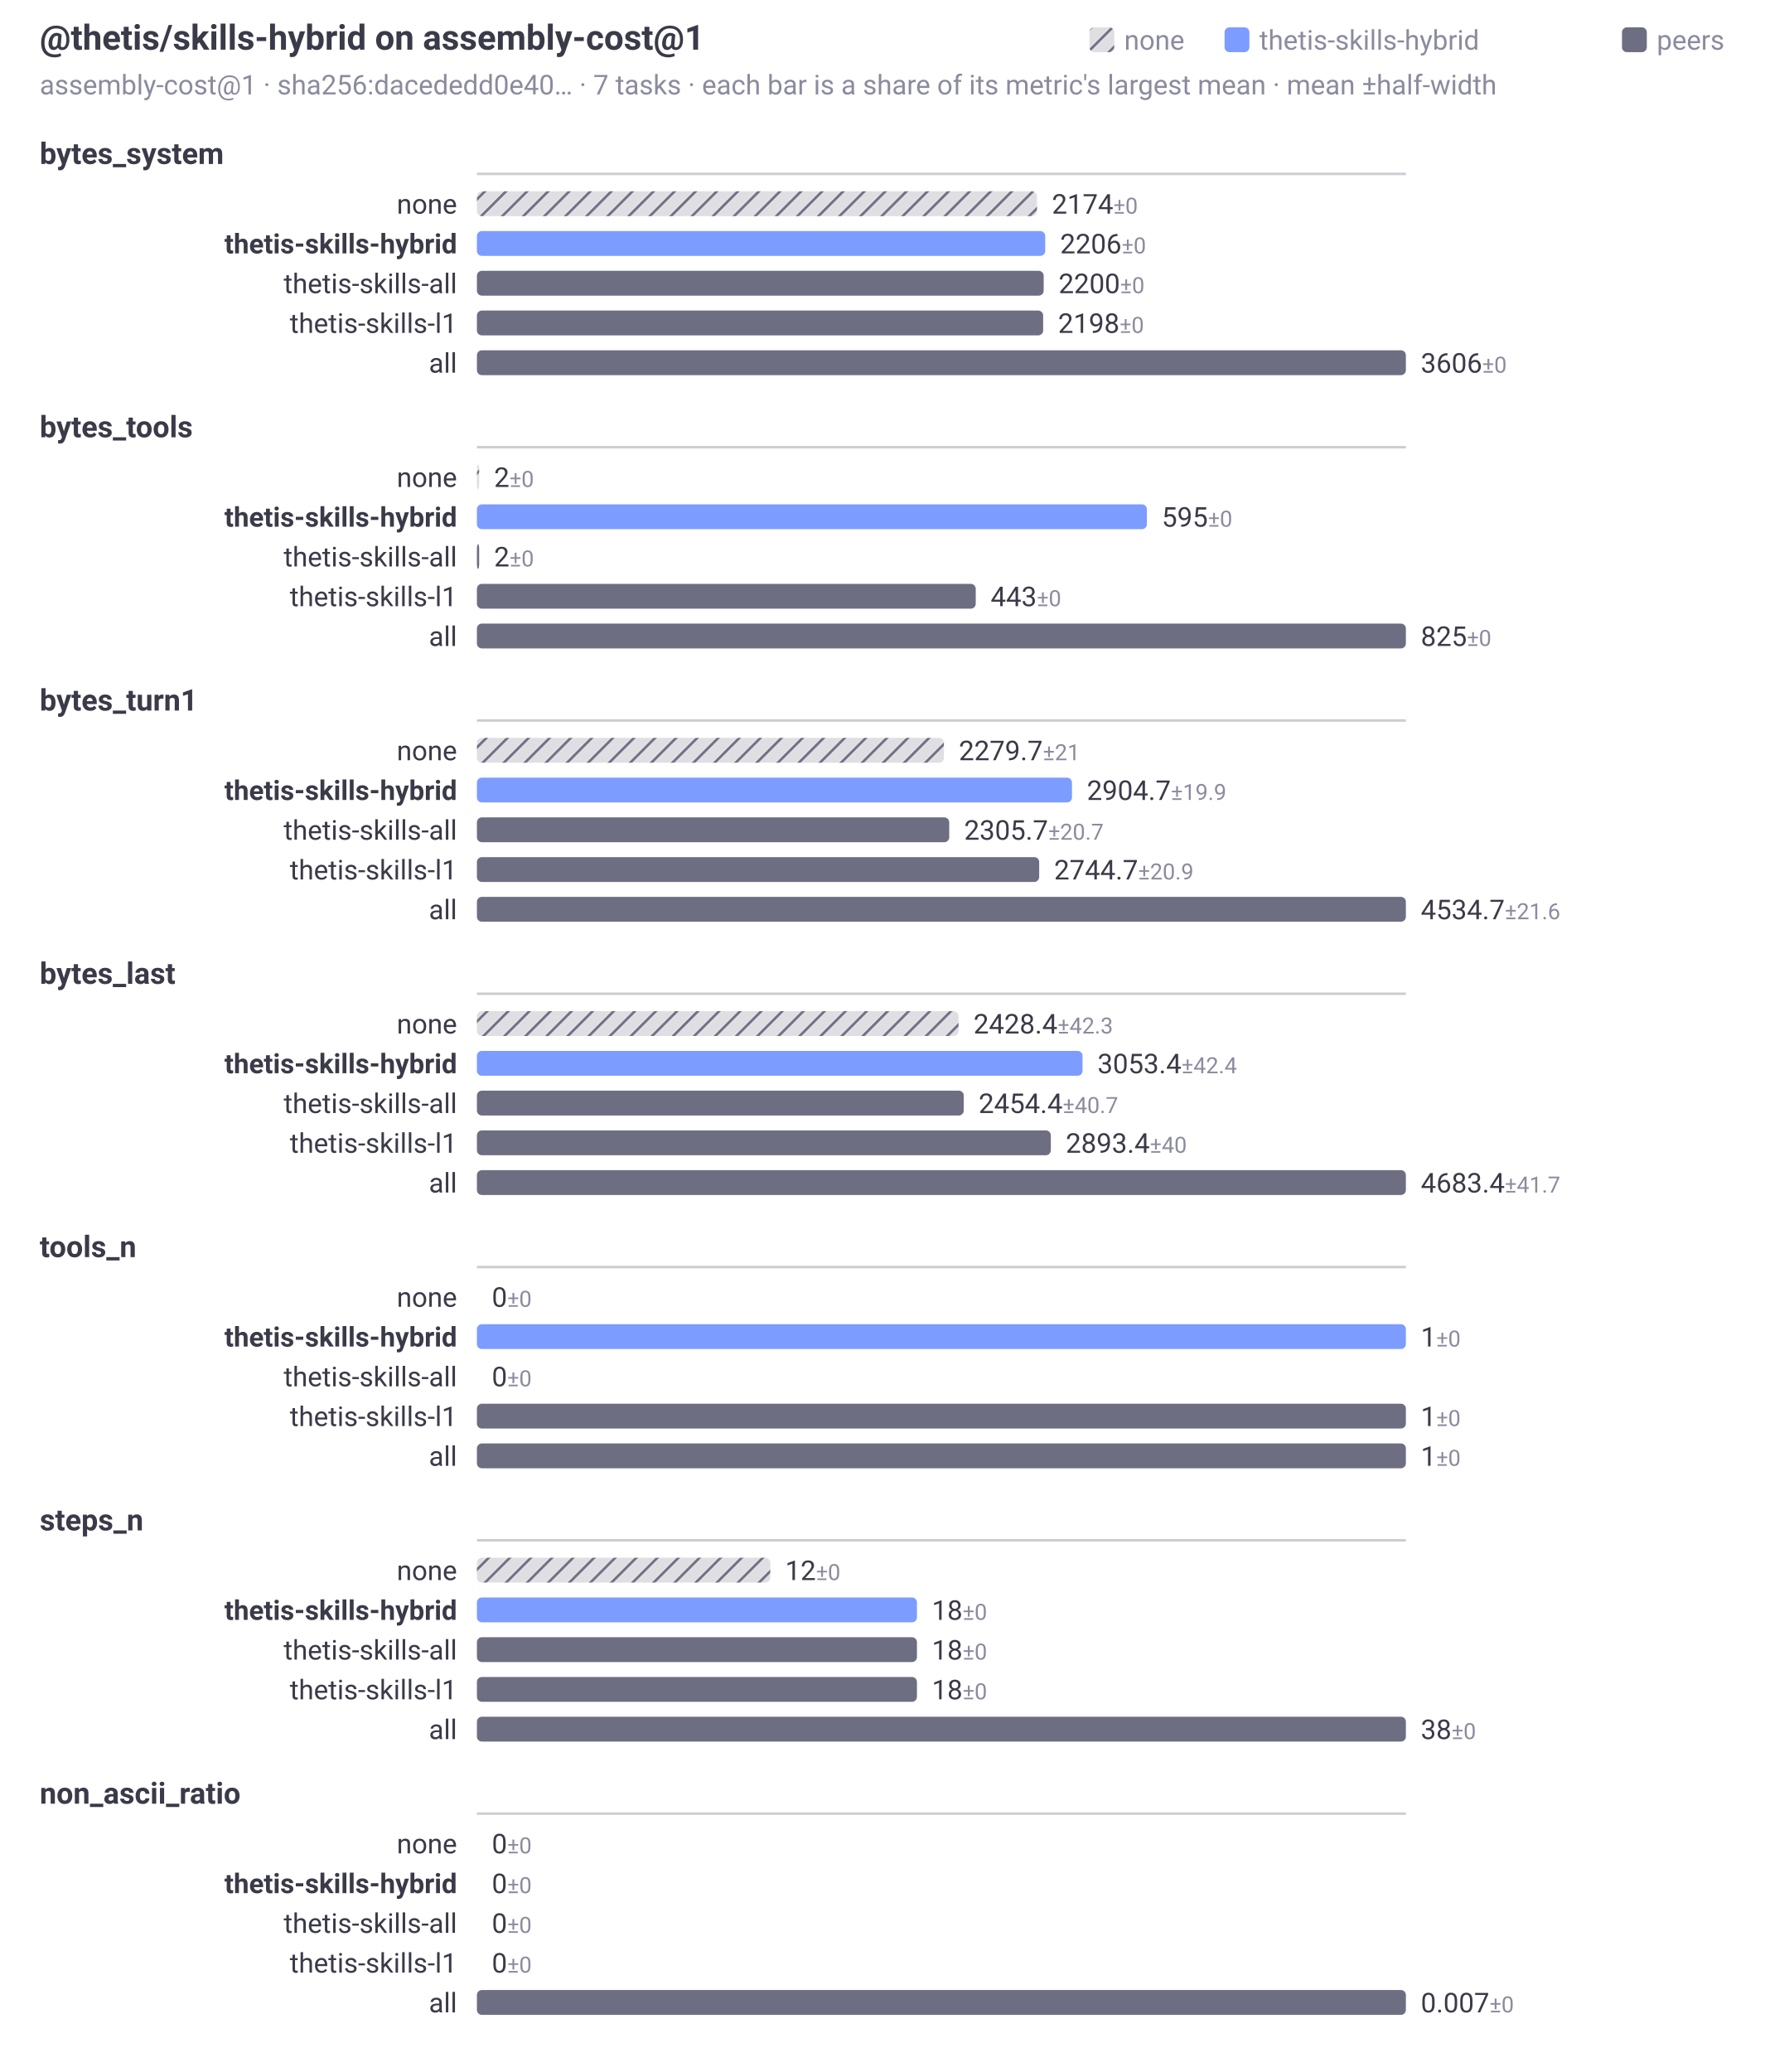
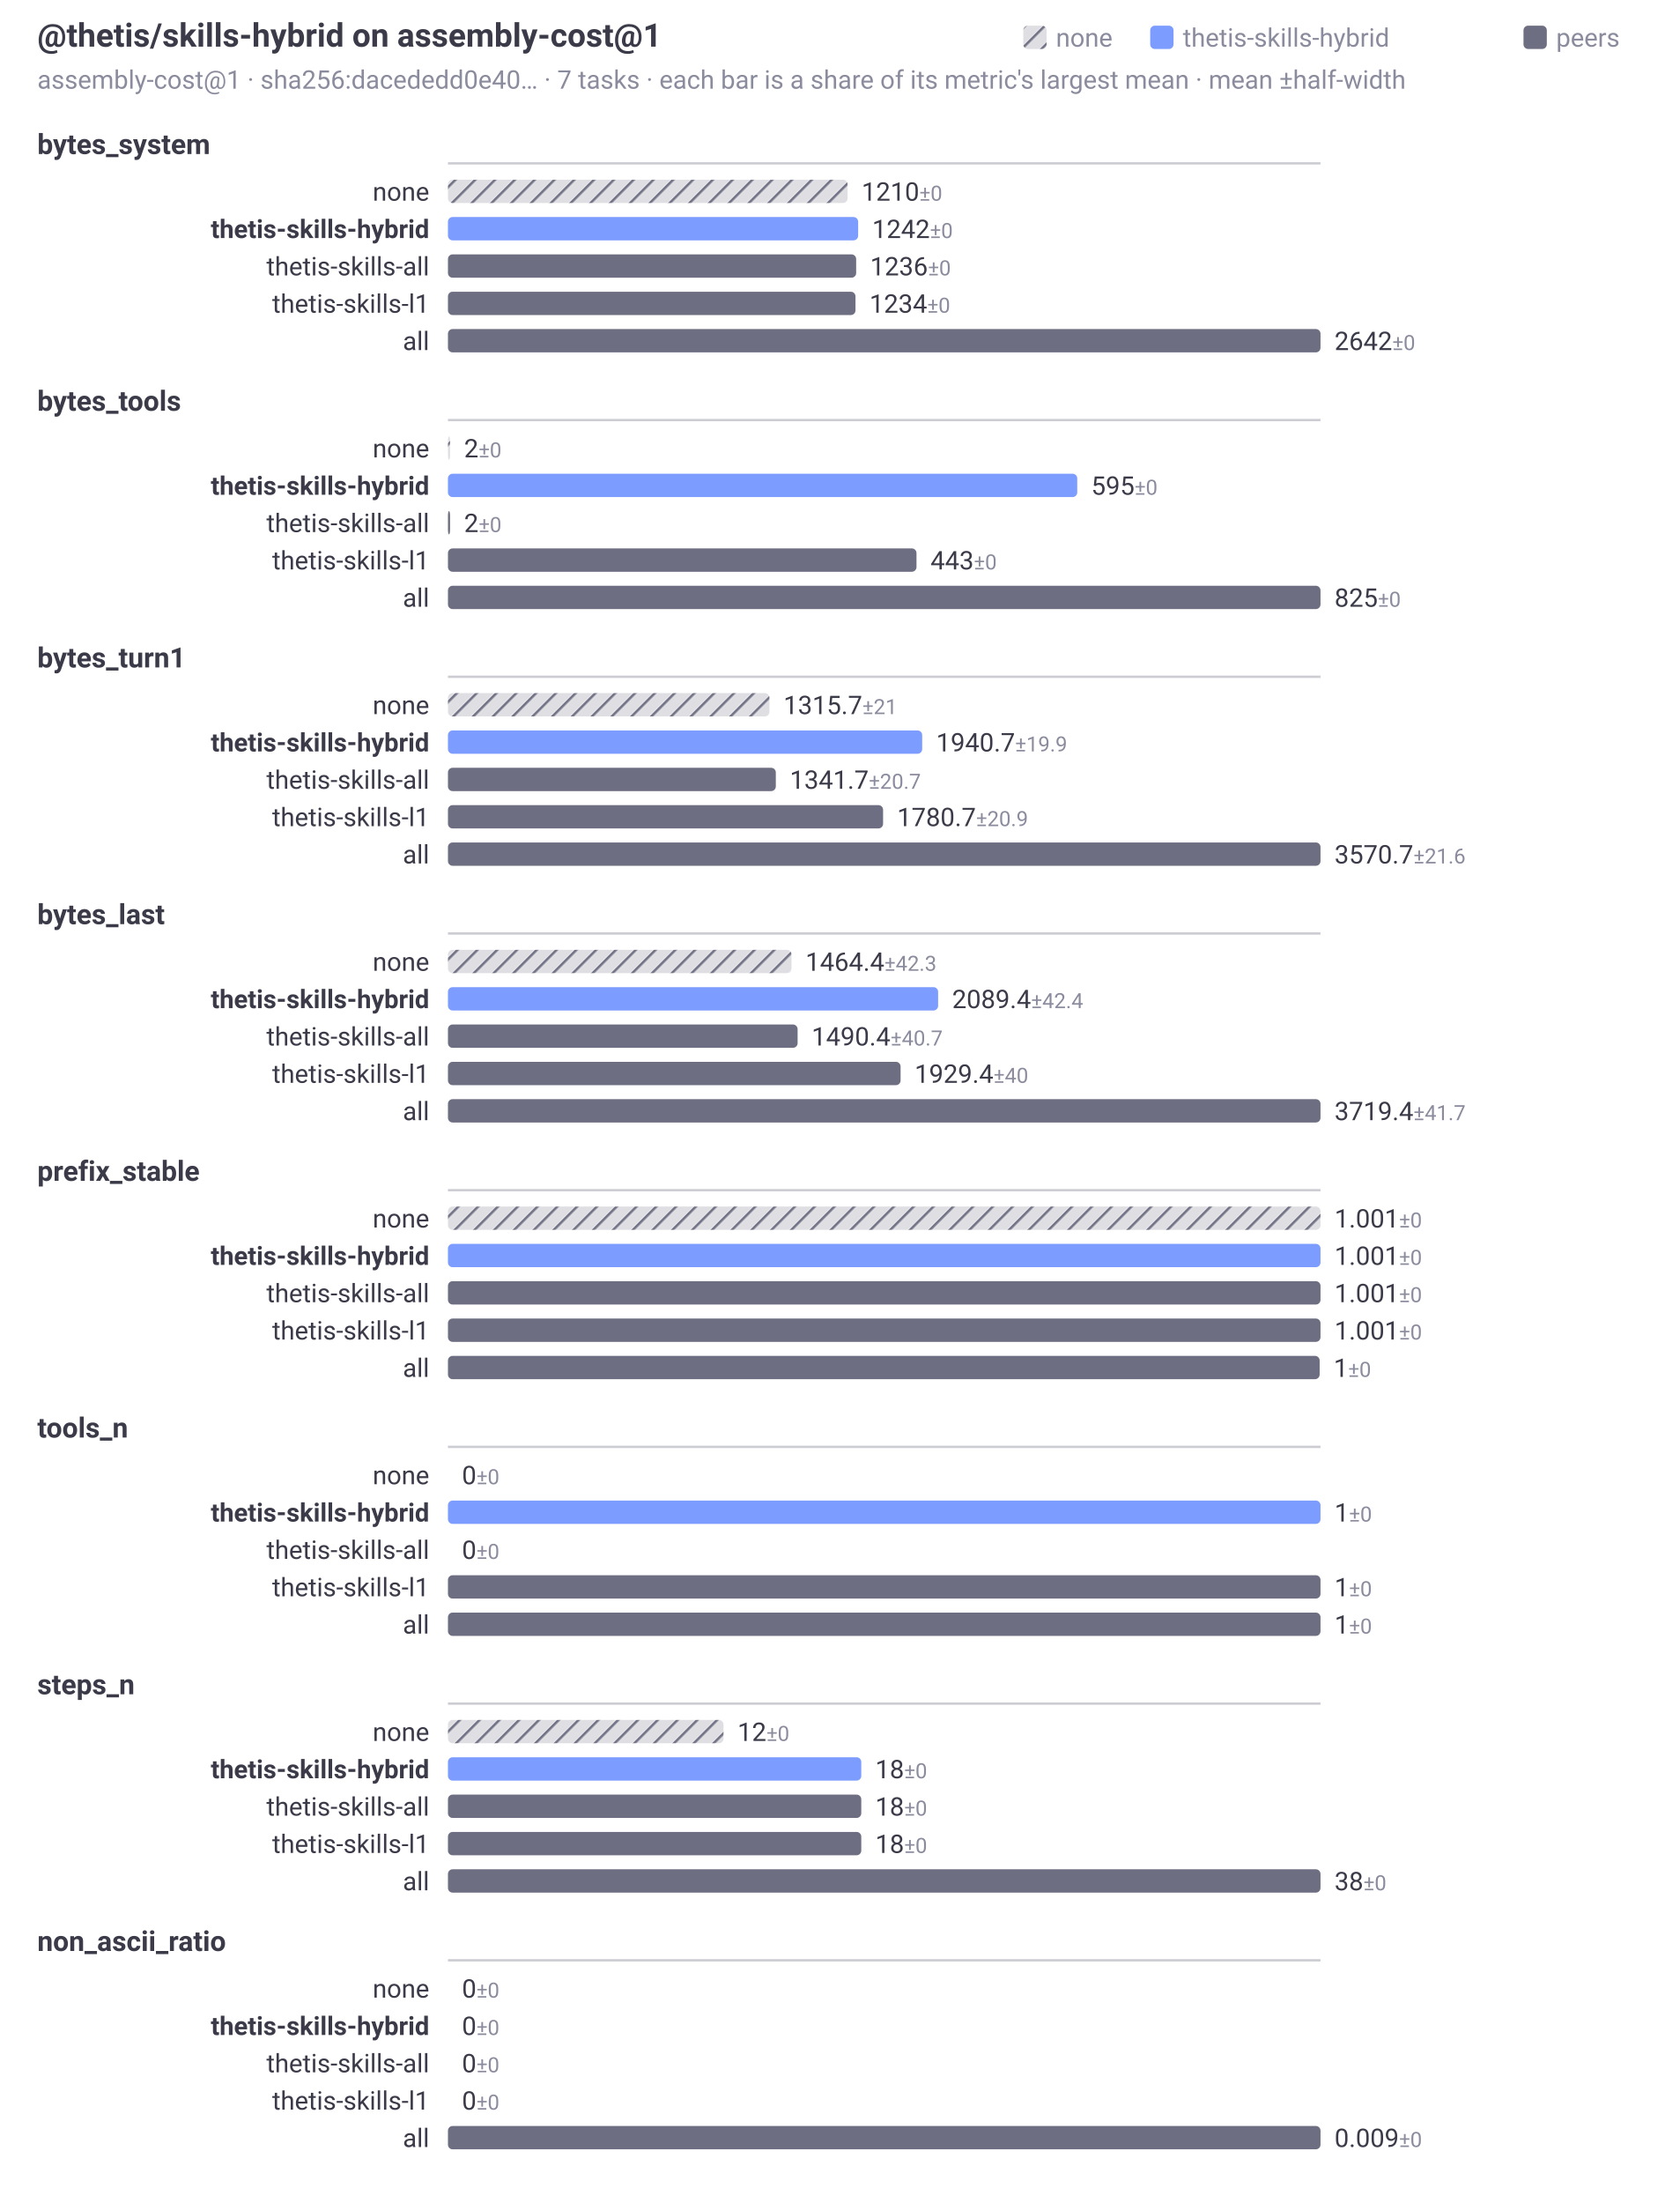
- <svg xmlns="http://www.w3.org/2000/svg" width="720" height="834" viewBox="0 0 720 834" role="img" aria-labelledby="t d" font-family="system-ui, -apple-system, Segoe UI, Roboto, sans-serif">
+ <svg xmlns="http://www.w3.org/2000/svg" width="720" height="944" viewBox="0 0 720 944" role="img" aria-labelledby="t d" font-family="system-ui, -apple-system, Segoe UI, Roboto, sans-serif">
  <style>.t{fill:#3a3a48}.f{fill:#8b8b9e}@media (prefers-color-scheme:dark){.t{fill:#d2d2dc}.f{fill:#9a9aae}}</style>
  <defs>
    <pattern id="hatch" width="6" height="6" patternUnits="userSpaceOnUse" patternTransform="rotate(45)">
      <rect width="6" height="6" fill="#6e6e82" fill-opacity="0.22" />
      <line x1="0" y1="0" x2="0" y2="6" stroke="#6e6e82" stroke-width="2" />
    </pattern>
  </defs>
  <text class="t" x="16" y="20" font-size="14" font-weight="600">@thetis/skills-hybrid on assembly-cost@1</text>
  <text class="f" x="16" y="38" font-size="11">assembly-cost@1 · sha256:dacededd0e40… · 7 tasks · each bar is a share of its metric's largest mean · mean ±half-width</text>
  <rect x="653" y="11" width="10" height="10" rx="2" fill="#6e6e82" />
  <text class="f" x="667" y="20" font-size="11">peers</text>
  <rect x="493" y="11" width="10" height="10" rx="2" fill="#7c9cff" />
  <text class="f" x="507" y="20" font-size="11">thetis-skills-hybrid</text>
  <rect x="438.6" y="11" width="10" height="10" rx="2" fill="url(#hatch)" />
  <text class="f" x="452.6" y="20" font-size="11">none</text>
  <text class="t" x="16" y="66" font-size="12" font-weight="600">bytes_system</text>
  <line x1="192" y1="70" x2="566" y2="70" stroke="#6e6e82" stroke-opacity="0.35" stroke-width="1" />
  <text class="t" x="184" y="86" font-size="11" text-anchor="end">none</text>
-   <rect x="192" y="77" width="225.48" height="10" rx="2" fill="url(#hatch)" />
-   <text class="t" x="423.48" y="86" font-size="11">2174<tspan class="f" font-size="9"> ±0</tspan>
+   <rect x="192" y="77" width="171.29" height="10" rx="2" fill="url(#hatch)" />
+   <text class="t" x="369.29" y="86" font-size="11">1210<tspan class="f" font-size="9"> ±0</tspan>
  </text>
  <text class="t" x="184" y="102" font-size="11" text-anchor="end" font-weight="600">thetis-skills-hybrid</text>
-   <rect x="192" y="93" width="228.8" height="10" rx="2" fill="#7c9cff" />
-   <text class="t" x="426.8" y="102" font-size="11">2206<tspan class="f" font-size="9"> ±0</tspan>
+   <rect x="192" y="93" width="175.82" height="10" rx="2" fill="#7c9cff" />
+   <text class="t" x="373.82" y="102" font-size="11">1242<tspan class="f" font-size="9"> ±0</tspan>
  </text>
  <text class="t" x="184" y="118" font-size="11" text-anchor="end">thetis-skills-all</text>
-   <rect x="192" y="109" width="228.18" height="10" rx="2" fill="#6e6e82" />
-   <text class="t" x="426.18" y="118" font-size="11">2200<tspan class="f" font-size="9"> ±0</tspan>
+   <rect x="192" y="109" width="174.97" height="10" rx="2" fill="#6e6e82" />
+   <text class="t" x="372.97" y="118" font-size="11">1236<tspan class="f" font-size="9"> ±0</tspan>
  </text>
  <text class="t" x="184" y="134" font-size="11" text-anchor="end">thetis-skills-l1</text>
-   <rect x="192" y="125" width="227.97" height="10" rx="2" fill="#6e6e82" />
-   <text class="t" x="425.97" y="134" font-size="11">2198<tspan class="f" font-size="9"> ±0</tspan>
+   <rect x="192" y="125" width="174.68" height="10" rx="2" fill="#6e6e82" />
+   <text class="t" x="372.68" y="134" font-size="11">1234<tspan class="f" font-size="9"> ±0</tspan>
  </text>
  <text class="t" x="184" y="150" font-size="11" text-anchor="end">all</text>
  <rect x="192" y="141" width="374" height="10" rx="2" fill="#6e6e82" />
-   <text class="t" x="572" y="150" font-size="11">3606<tspan class="f" font-size="9"> ±0</tspan>
+   <text class="t" x="572" y="150" font-size="11">2642<tspan class="f" font-size="9"> ±0</tspan>
  </text>
  <text class="t" x="16" y="176" font-size="12" font-weight="600">bytes_tools</text>
  <line x1="192" y1="180" x2="566" y2="180" stroke="#6e6e82" stroke-opacity="0.35" stroke-width="1" />
  <text class="t" x="184" y="196" font-size="11" text-anchor="end">none</text>
  <rect x="192" y="187" width="0.91" height="10" rx="2" fill="url(#hatch)" />
  <text class="t" x="198.91" y="196" font-size="11">2<tspan class="f" font-size="9"> ±0</tspan>
  </text>
  <text class="t" x="184" y="212" font-size="11" text-anchor="end" font-weight="600">thetis-skills-hybrid</text>
  <rect x="192" y="203" width="269.73" height="10" rx="2" fill="#7c9cff" />
  <text class="t" x="467.73" y="212" font-size="11">595<tspan class="f" font-size="9"> ±0</tspan>
  </text>
  <text class="t" x="184" y="228" font-size="11" text-anchor="end">thetis-skills-all</text>
  <rect x="192" y="219" width="0.91" height="10" rx="2" fill="#6e6e82" />
  <text class="t" x="198.91" y="228" font-size="11">2<tspan class="f" font-size="9"> ±0</tspan>
  </text>
  <text class="t" x="184" y="244" font-size="11" text-anchor="end">thetis-skills-l1</text>
  <rect x="192" y="235" width="200.83" height="10" rx="2" fill="#6e6e82" />
  <text class="t" x="398.83" y="244" font-size="11">443<tspan class="f" font-size="9"> ±0</tspan>
  </text>
  <text class="t" x="184" y="260" font-size="11" text-anchor="end">all</text>
  <rect x="192" y="251" width="374" height="10" rx="2" fill="#6e6e82" />
  <text class="t" x="572" y="260" font-size="11">825<tspan class="f" font-size="9"> ±0</tspan>
  </text>
  <text class="t" x="16" y="286" font-size="12" font-weight="600">bytes_turn1</text>
  <line x1="192" y1="290" x2="566" y2="290" stroke="#6e6e82" stroke-opacity="0.35" stroke-width="1" />
  <text class="t" x="184" y="306" font-size="11" text-anchor="end">none</text>
-   <rect x="192" y="297" width="188.02" height="10" rx="2" fill="url(#hatch)" />
-   <text class="t" x="386.02" y="306" font-size="11">2279.7<tspan class="f" font-size="9"> ±21</tspan>
+   <rect x="192" y="297" width="137.81" height="10" rx="2" fill="url(#hatch)" />
+   <text class="t" x="335.81" y="306" font-size="11">1315.7<tspan class="f" font-size="9"> ±21</tspan>
  </text>
  <text class="t" x="184" y="322" font-size="11" text-anchor="end" font-weight="600">thetis-skills-hybrid</text>
-   <rect x="192" y="313" width="239.57" height="10" rx="2" fill="#7c9cff" />
-   <text class="t" x="437.57" y="322" font-size="11">2904.7<tspan class="f" font-size="9"> ±19.9</tspan>
+   <rect x="192" y="313" width="203.27" height="10" rx="2" fill="#7c9cff" />
+   <text class="t" x="401.27" y="322" font-size="11">1940.7<tspan class="f" font-size="9"> ±19.9</tspan>
  </text>
  <text class="t" x="184" y="338" font-size="11" text-anchor="end">thetis-skills-all</text>
-   <rect x="192" y="329" width="190.16" height="10" rx="2" fill="#6e6e82" />
-   <text class="t" x="388.16" y="338" font-size="11">2305.7<tspan class="f" font-size="9"> ±20.7</tspan>
+   <rect x="192" y="329" width="140.53" height="10" rx="2" fill="#6e6e82" />
+   <text class="t" x="338.53" y="338" font-size="11">1341.7<tspan class="f" font-size="9"> ±20.7</tspan>
  </text>
  <text class="t" x="184" y="354" font-size="11" text-anchor="end">thetis-skills-l1</text>
-   <rect x="192" y="345" width="226.37" height="10" rx="2" fill="#6e6e82" />
-   <text class="t" x="424.37" y="354" font-size="11">2744.7<tspan class="f" font-size="9"> ±20.9</tspan>
+   <rect x="192" y="345" width="186.51" height="10" rx="2" fill="#6e6e82" />
+   <text class="t" x="384.51" y="354" font-size="11">1780.7<tspan class="f" font-size="9"> ±20.9</tspan>
  </text>
  <text class="t" x="184" y="370" font-size="11" text-anchor="end">all</text>
  <rect x="192" y="361" width="374" height="10" rx="2" fill="#6e6e82" />
-   <text class="t" x="572" y="370" font-size="11">4534.7<tspan class="f" font-size="9"> ±21.6</tspan>
+   <text class="t" x="572" y="370" font-size="11">3570.7<tspan class="f" font-size="9"> ±21.6</tspan>
  </text>
  <text class="t" x="16" y="396" font-size="12" font-weight="600">bytes_last</text>
  <line x1="192" y1="400" x2="566" y2="400" stroke="#6e6e82" stroke-opacity="0.35" stroke-width="1" />
  <text class="t" x="184" y="416" font-size="11" text-anchor="end">none</text>
-   <rect x="192" y="407" width="193.92" height="10" rx="2" fill="url(#hatch)" />
-   <text class="t" x="391.92" y="416" font-size="11">2428.4<tspan class="f" font-size="9"> ±42.3</tspan>
+   <rect x="192" y="407" width="147.25" height="10" rx="2" fill="url(#hatch)" />
+   <text class="t" x="345.25" y="416" font-size="11">1464.4<tspan class="f" font-size="9"> ±42.3</tspan>
  </text>
  <text class="t" x="184" y="432" font-size="11" text-anchor="end" font-weight="600">thetis-skills-hybrid</text>
-   <rect x="192" y="423" width="243.83" height="10" rx="2" fill="#7c9cff" />
-   <text class="t" x="441.83" y="432" font-size="11">3053.4<tspan class="f" font-size="9"> ±42.4</tspan>
+   <rect x="192" y="423" width="210.1" height="10" rx="2" fill="#7c9cff" />
+   <text class="t" x="408.1" y="432" font-size="11">2089.4<tspan class="f" font-size="9"> ±42.4</tspan>
  </text>
  <text class="t" x="184" y="448" font-size="11" text-anchor="end">thetis-skills-all</text>
-   <rect x="192" y="439" width="196" height="10" rx="2" fill="#6e6e82" />
-   <text class="t" x="394" y="448" font-size="11">2454.4<tspan class="f" font-size="9"> ±40.7</tspan>
+   <rect x="192" y="439" width="149.87" height="10" rx="2" fill="#6e6e82" />
+   <text class="t" x="347.87" y="448" font-size="11">1490.4<tspan class="f" font-size="9"> ±40.7</tspan>
  </text>
  <text class="t" x="184" y="464" font-size="11" text-anchor="end">thetis-skills-l1</text>
-   <rect x="192" y="455" width="231.06" height="10" rx="2" fill="#6e6e82" />
-   <text class="t" x="429.06" y="464" font-size="11">2893.4<tspan class="f" font-size="9"> ±40</tspan>
+   <rect x="192" y="455" width="194.01" height="10" rx="2" fill="#6e6e82" />
+   <text class="t" x="392.01" y="464" font-size="11">1929.4<tspan class="f" font-size="9"> ±40</tspan>
  </text>
  <text class="t" x="184" y="480" font-size="11" text-anchor="end">all</text>
  <rect x="192" y="471" width="374" height="10" rx="2" fill="#6e6e82" />
-   <text class="t" x="572" y="480" font-size="11">4683.4<tspan class="f" font-size="9"> ±41.7</tspan>
+   <text class="t" x="572" y="480" font-size="11">3719.4<tspan class="f" font-size="9"> ±41.7</tspan>
  </text>
-   <text class="t" x="16" y="506" font-size="12" font-weight="600">tools_n</text>
+   <text class="t" x="16" y="506" font-size="12" font-weight="600">prefix_stable</text>
  <line x1="192" y1="510" x2="566" y2="510" stroke="#6e6e82" stroke-opacity="0.35" stroke-width="1" />
  <text class="t" x="184" y="526" font-size="11" text-anchor="end">none</text>
-   <rect x="192" y="517" width="0" height="10" rx="2" fill="url(#hatch)" />
-   <text class="t" x="198" y="526" font-size="11">0<tspan class="f" font-size="9"> ±0</tspan>
+   <rect x="192" y="517" width="374" height="10" rx="2" fill="url(#hatch)" />
+   <text class="t" x="572" y="526" font-size="11">1.001<tspan class="f" font-size="9"> ±0</tspan>
  </text>
  <text class="t" x="184" y="542" font-size="11" text-anchor="end" font-weight="600">thetis-skills-hybrid</text>
  <rect x="192" y="533" width="374" height="10" rx="2" fill="#7c9cff" />
-   <text class="t" x="572" y="542" font-size="11">1<tspan class="f" font-size="9"> ±0</tspan>
+   <text class="t" x="572" y="542" font-size="11">1.001<tspan class="f" font-size="9"> ±0</tspan>
  </text>
  <text class="t" x="184" y="558" font-size="11" text-anchor="end">thetis-skills-all</text>
-   <rect x="192" y="549" width="0" height="10" rx="2" fill="#6e6e82" />
-   <text class="t" x="198" y="558" font-size="11">0<tspan class="f" font-size="9"> ±0</tspan>
+   <rect x="192" y="549" width="374" height="10" rx="2" fill="#6e6e82" />
+   <text class="t" x="572" y="558" font-size="11">1.001<tspan class="f" font-size="9"> ±0</tspan>
  </text>
  <text class="t" x="184" y="574" font-size="11" text-anchor="end">thetis-skills-l1</text>
  <rect x="192" y="565" width="374" height="10" rx="2" fill="#6e6e82" />
-   <text class="t" x="572" y="574" font-size="11">1<tspan class="f" font-size="9"> ±0</tspan>
+   <text class="t" x="572" y="574" font-size="11">1.001<tspan class="f" font-size="9"> ±0</tspan>
  </text>
  <text class="t" x="184" y="590" font-size="11" text-anchor="end">all</text>
-   <rect x="192" y="581" width="374" height="10" rx="2" fill="#6e6e82" />
-   <text class="t" x="572" y="590" font-size="11">1<tspan class="f" font-size="9"> ±0</tspan>
+   <rect x="192" y="581" width="373.63" height="10" rx="2" fill="#6e6e82" />
+   <text class="t" x="571.63" y="590" font-size="11">1<tspan class="f" font-size="9"> ±0</tspan>
  </text>
-   <text class="t" x="16" y="616" font-size="12" font-weight="600">steps_n</text>
+   <text class="t" x="16" y="616" font-size="12" font-weight="600">tools_n</text>
  <line x1="192" y1="620" x2="566" y2="620" stroke="#6e6e82" stroke-opacity="0.35" stroke-width="1" />
  <text class="t" x="184" y="636" font-size="11" text-anchor="end">none</text>
-   <rect x="192" y="627" width="118.11" height="10" rx="2" fill="url(#hatch)" />
-   <text class="t" x="316.11" y="636" font-size="11">12<tspan class="f" font-size="9"> ±0</tspan>
+   <rect x="192" y="627" width="0" height="10" rx="2" fill="url(#hatch)" />
+   <text class="t" x="198" y="636" font-size="11">0<tspan class="f" font-size="9"> ±0</tspan>
  </text>
  <text class="t" x="184" y="652" font-size="11" text-anchor="end" font-weight="600">thetis-skills-hybrid</text>
-   <rect x="192" y="643" width="177.16" height="10" rx="2" fill="#7c9cff" />
-   <text class="t" x="375.16" y="652" font-size="11">18<tspan class="f" font-size="9"> ±0</tspan>
+   <rect x="192" y="643" width="374" height="10" rx="2" fill="#7c9cff" />
+   <text class="t" x="572" y="652" font-size="11">1<tspan class="f" font-size="9"> ±0</tspan>
  </text>
  <text class="t" x="184" y="668" font-size="11" text-anchor="end">thetis-skills-all</text>
-   <rect x="192" y="659" width="177.16" height="10" rx="2" fill="#6e6e82" />
-   <text class="t" x="375.16" y="668" font-size="11">18<tspan class="f" font-size="9"> ±0</tspan>
+   <rect x="192" y="659" width="0" height="10" rx="2" fill="#6e6e82" />
+   <text class="t" x="198" y="668" font-size="11">0<tspan class="f" font-size="9"> ±0</tspan>
  </text>
  <text class="t" x="184" y="684" font-size="11" text-anchor="end">thetis-skills-l1</text>
-   <rect x="192" y="675" width="177.16" height="10" rx="2" fill="#6e6e82" />
-   <text class="t" x="375.16" y="684" font-size="11">18<tspan class="f" font-size="9"> ±0</tspan>
+   <rect x="192" y="675" width="374" height="10" rx="2" fill="#6e6e82" />
+   <text class="t" x="572" y="684" font-size="11">1<tspan class="f" font-size="9"> ±0</tspan>
  </text>
  <text class="t" x="184" y="700" font-size="11" text-anchor="end">all</text>
  <rect x="192" y="691" width="374" height="10" rx="2" fill="#6e6e82" />
-   <text class="t" x="572" y="700" font-size="11">38<tspan class="f" font-size="9"> ±0</tspan>
+   <text class="t" x="572" y="700" font-size="11">1<tspan class="f" font-size="9"> ±0</tspan>
  </text>
-   <text class="t" x="16" y="726" font-size="12" font-weight="600">non_ascii_ratio</text>
+   <text class="t" x="16" y="726" font-size="12" font-weight="600">steps_n</text>
  <line x1="192" y1="730" x2="566" y2="730" stroke="#6e6e82" stroke-opacity="0.35" stroke-width="1" />
  <text class="t" x="184" y="746" font-size="11" text-anchor="end">none</text>
-   <rect x="192" y="737" width="0" height="10" rx="2" fill="url(#hatch)" />
-   <text class="t" x="198" y="746" font-size="11">0<tspan class="f" font-size="9"> ±0</tspan>
+   <rect x="192" y="737" width="118.11" height="10" rx="2" fill="url(#hatch)" />
+   <text class="t" x="316.11" y="746" font-size="11">12<tspan class="f" font-size="9"> ±0</tspan>
  </text>
  <text class="t" x="184" y="762" font-size="11" text-anchor="end" font-weight="600">thetis-skills-hybrid</text>
-   <rect x="192" y="753" width="0" height="10" rx="2" fill="#7c9cff" />
-   <text class="t" x="198" y="762" font-size="11">0<tspan class="f" font-size="9"> ±0</tspan>
+   <rect x="192" y="753" width="177.16" height="10" rx="2" fill="#7c9cff" />
+   <text class="t" x="375.16" y="762" font-size="11">18<tspan class="f" font-size="9"> ±0</tspan>
  </text>
  <text class="t" x="184" y="778" font-size="11" text-anchor="end">thetis-skills-all</text>
-   <rect x="192" y="769" width="0" height="10" rx="2" fill="#6e6e82" />
-   <text class="t" x="198" y="778" font-size="11">0<tspan class="f" font-size="9"> ±0</tspan>
+   <rect x="192" y="769" width="177.16" height="10" rx="2" fill="#6e6e82" />
+   <text class="t" x="375.16" y="778" font-size="11">18<tspan class="f" font-size="9"> ±0</tspan>
  </text>
  <text class="t" x="184" y="794" font-size="11" text-anchor="end">thetis-skills-l1</text>
-   <rect x="192" y="785" width="0" height="10" rx="2" fill="#6e6e82" />
-   <text class="t" x="198" y="794" font-size="11">0<tspan class="f" font-size="9"> ±0</tspan>
+   <rect x="192" y="785" width="177.16" height="10" rx="2" fill="#6e6e82" />
+   <text class="t" x="375.16" y="794" font-size="11">18<tspan class="f" font-size="9"> ±0</tspan>
  </text>
  <text class="t" x="184" y="810" font-size="11" text-anchor="end">all</text>
  <rect x="192" y="801" width="374" height="10" rx="2" fill="#6e6e82" />
-   <text class="t" x="572" y="810" font-size="11">0.007<tspan class="f" font-size="9"> ±0</tspan>
+   <text class="t" x="572" y="810" font-size="11">38<tspan class="f" font-size="9"> ±0</tspan>
+   </text>
+   <text class="t" x="16" y="836" font-size="12" font-weight="600">non_ascii_ratio</text>
+   <line x1="192" y1="840" x2="566" y2="840" stroke="#6e6e82" stroke-opacity="0.35" stroke-width="1" />
+   <text class="t" x="184" y="856" font-size="11" text-anchor="end">none</text>
+   <rect x="192" y="847" width="0" height="10" rx="2" fill="url(#hatch)" />
+   <text class="t" x="198" y="856" font-size="11">0<tspan class="f" font-size="9"> ±0</tspan>
+   </text>
+   <text class="t" x="184" y="872" font-size="11" text-anchor="end" font-weight="600">thetis-skills-hybrid</text>
+   <rect x="192" y="863" width="0" height="10" rx="2" fill="#7c9cff" />
+   <text class="t" x="198" y="872" font-size="11">0<tspan class="f" font-size="9"> ±0</tspan>
+   </text>
+   <text class="t" x="184" y="888" font-size="11" text-anchor="end">thetis-skills-all</text>
+   <rect x="192" y="879" width="0" height="10" rx="2" fill="#6e6e82" />
+   <text class="t" x="198" y="888" font-size="11">0<tspan class="f" font-size="9"> ±0</tspan>
+   </text>
+   <text class="t" x="184" y="904" font-size="11" text-anchor="end">thetis-skills-l1</text>
+   <rect x="192" y="895" width="0" height="10" rx="2" fill="#6e6e82" />
+   <text class="t" x="198" y="904" font-size="11">0<tspan class="f" font-size="9"> ±0</tspan>
+   </text>
+   <text class="t" x="184" y="920" font-size="11" text-anchor="end">all</text>
+   <rect x="192" y="911" width="374" height="10" rx="2" fill="#6e6e82" />
+   <text class="t" x="572" y="920" font-size="11">0.009<tspan class="f" font-size="9"> ±0</tspan>
  </text>
</svg>
